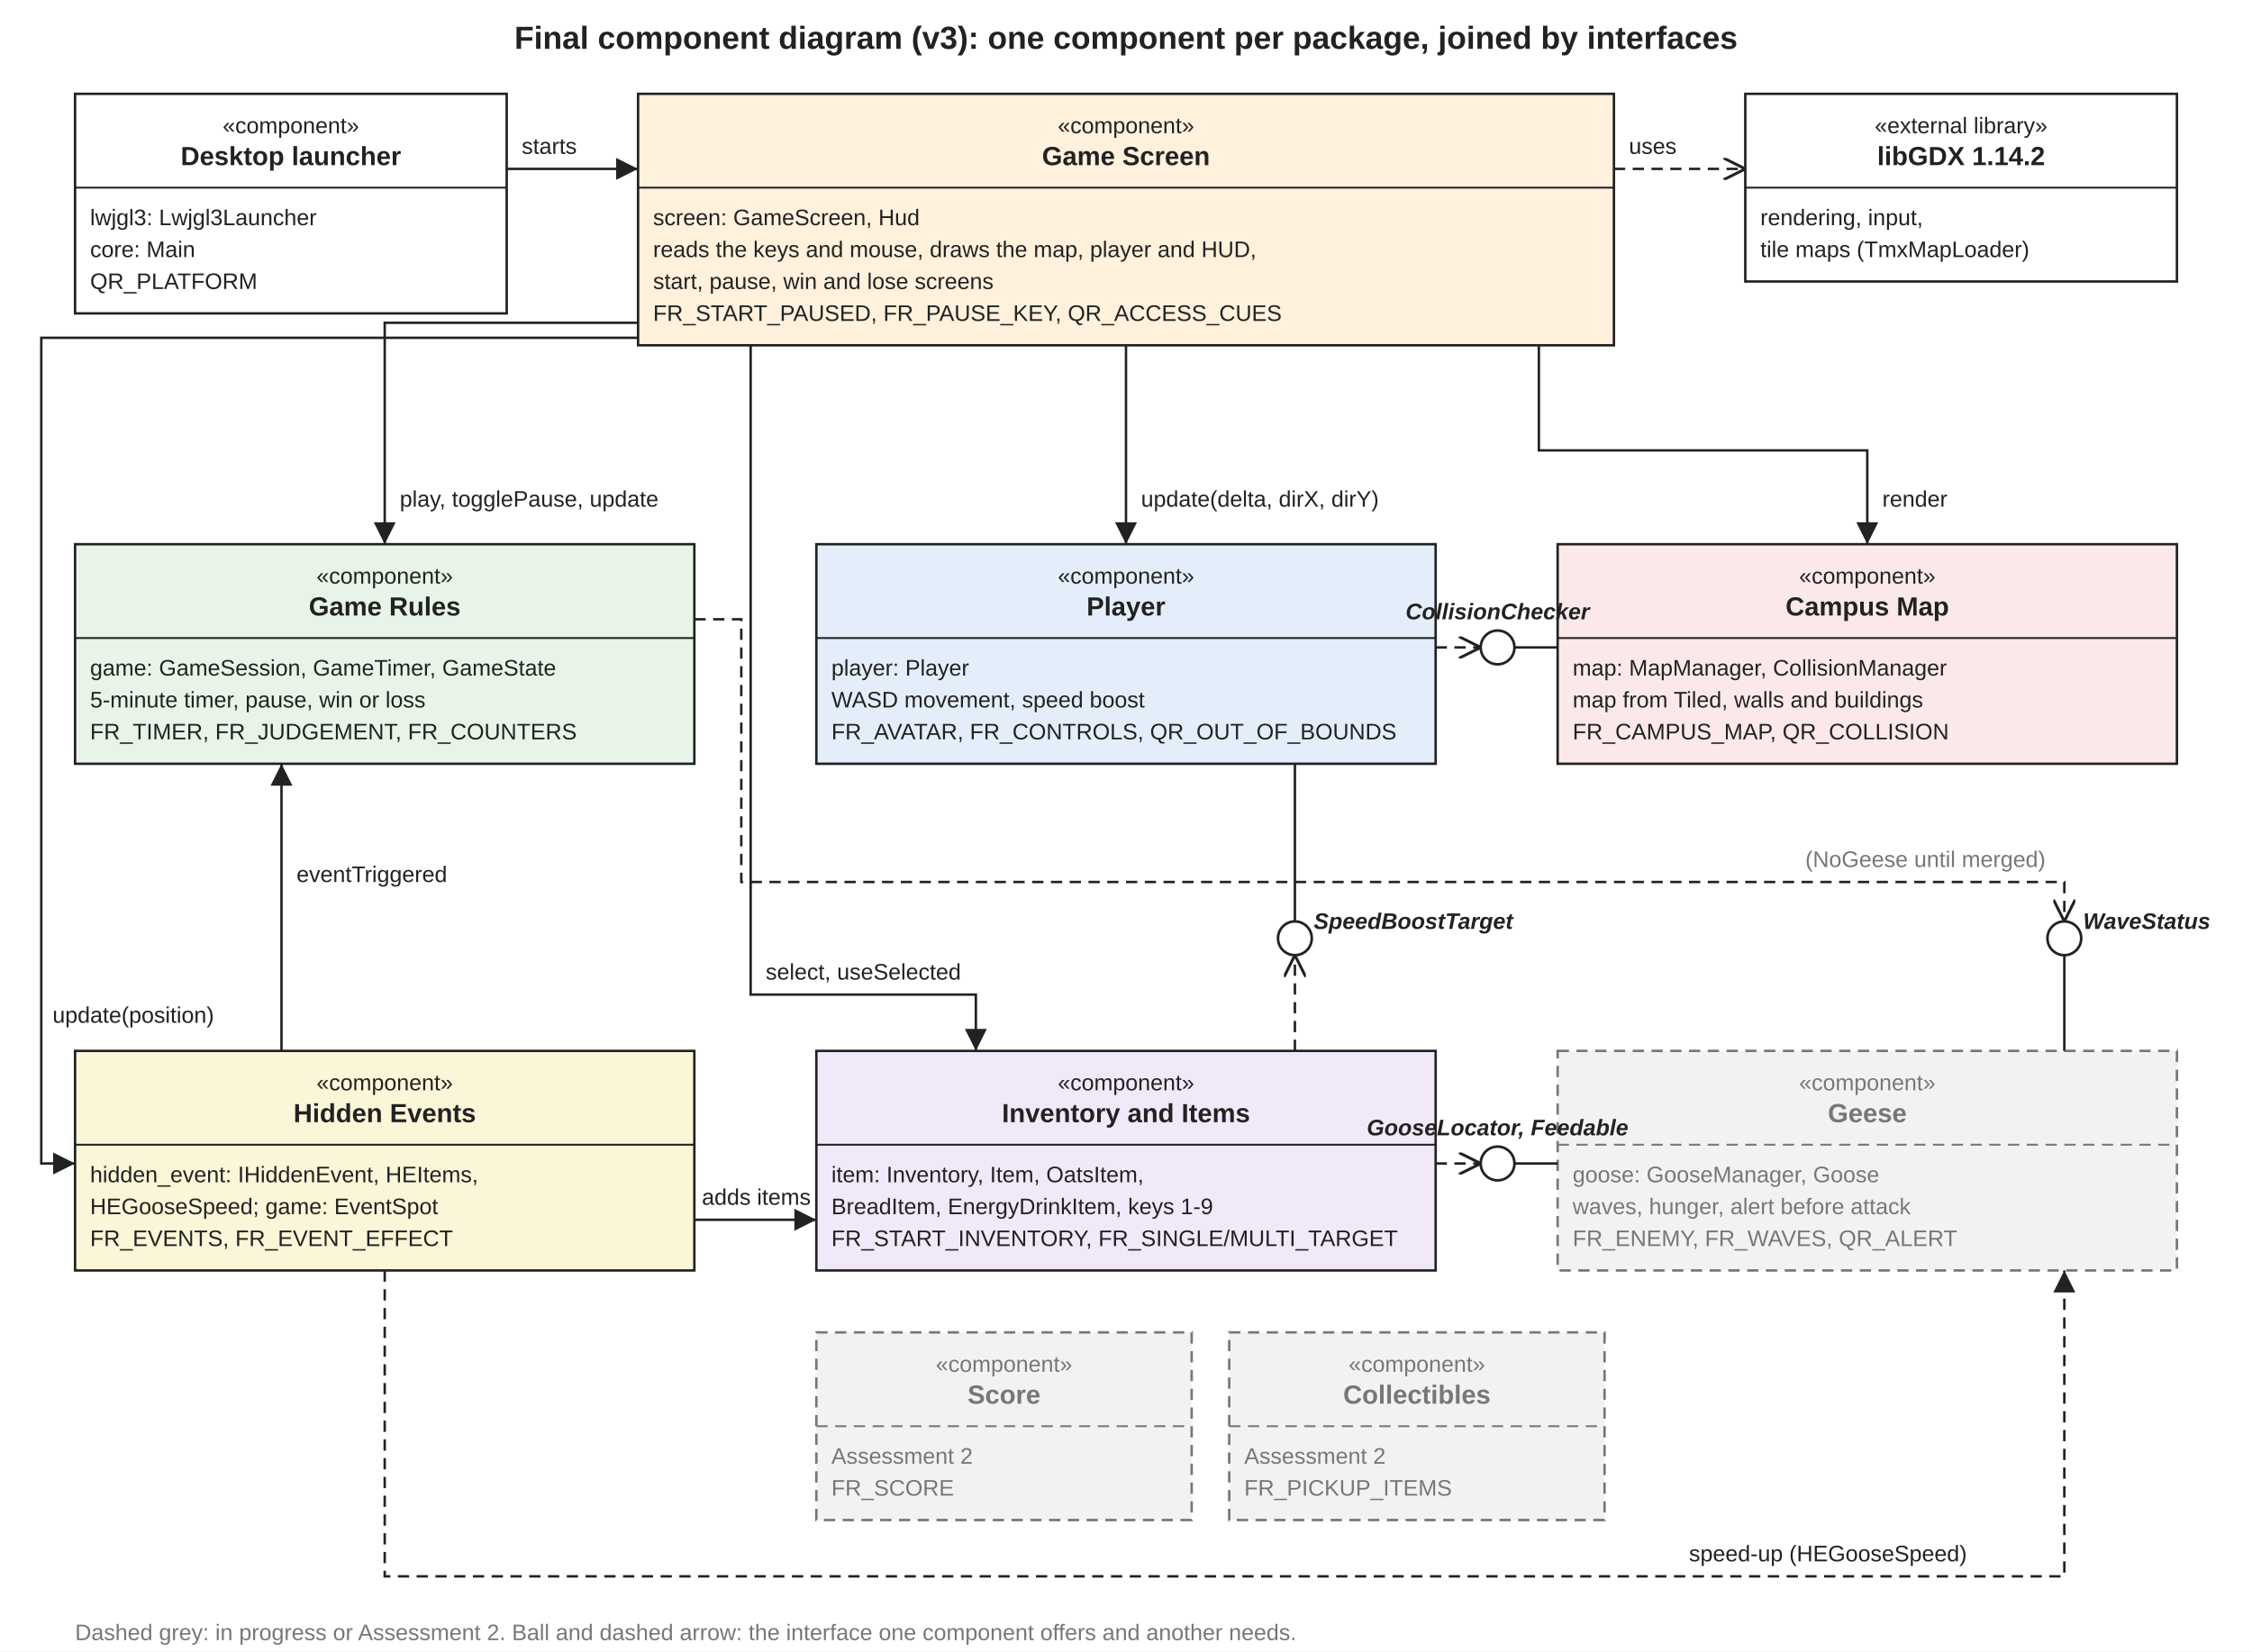
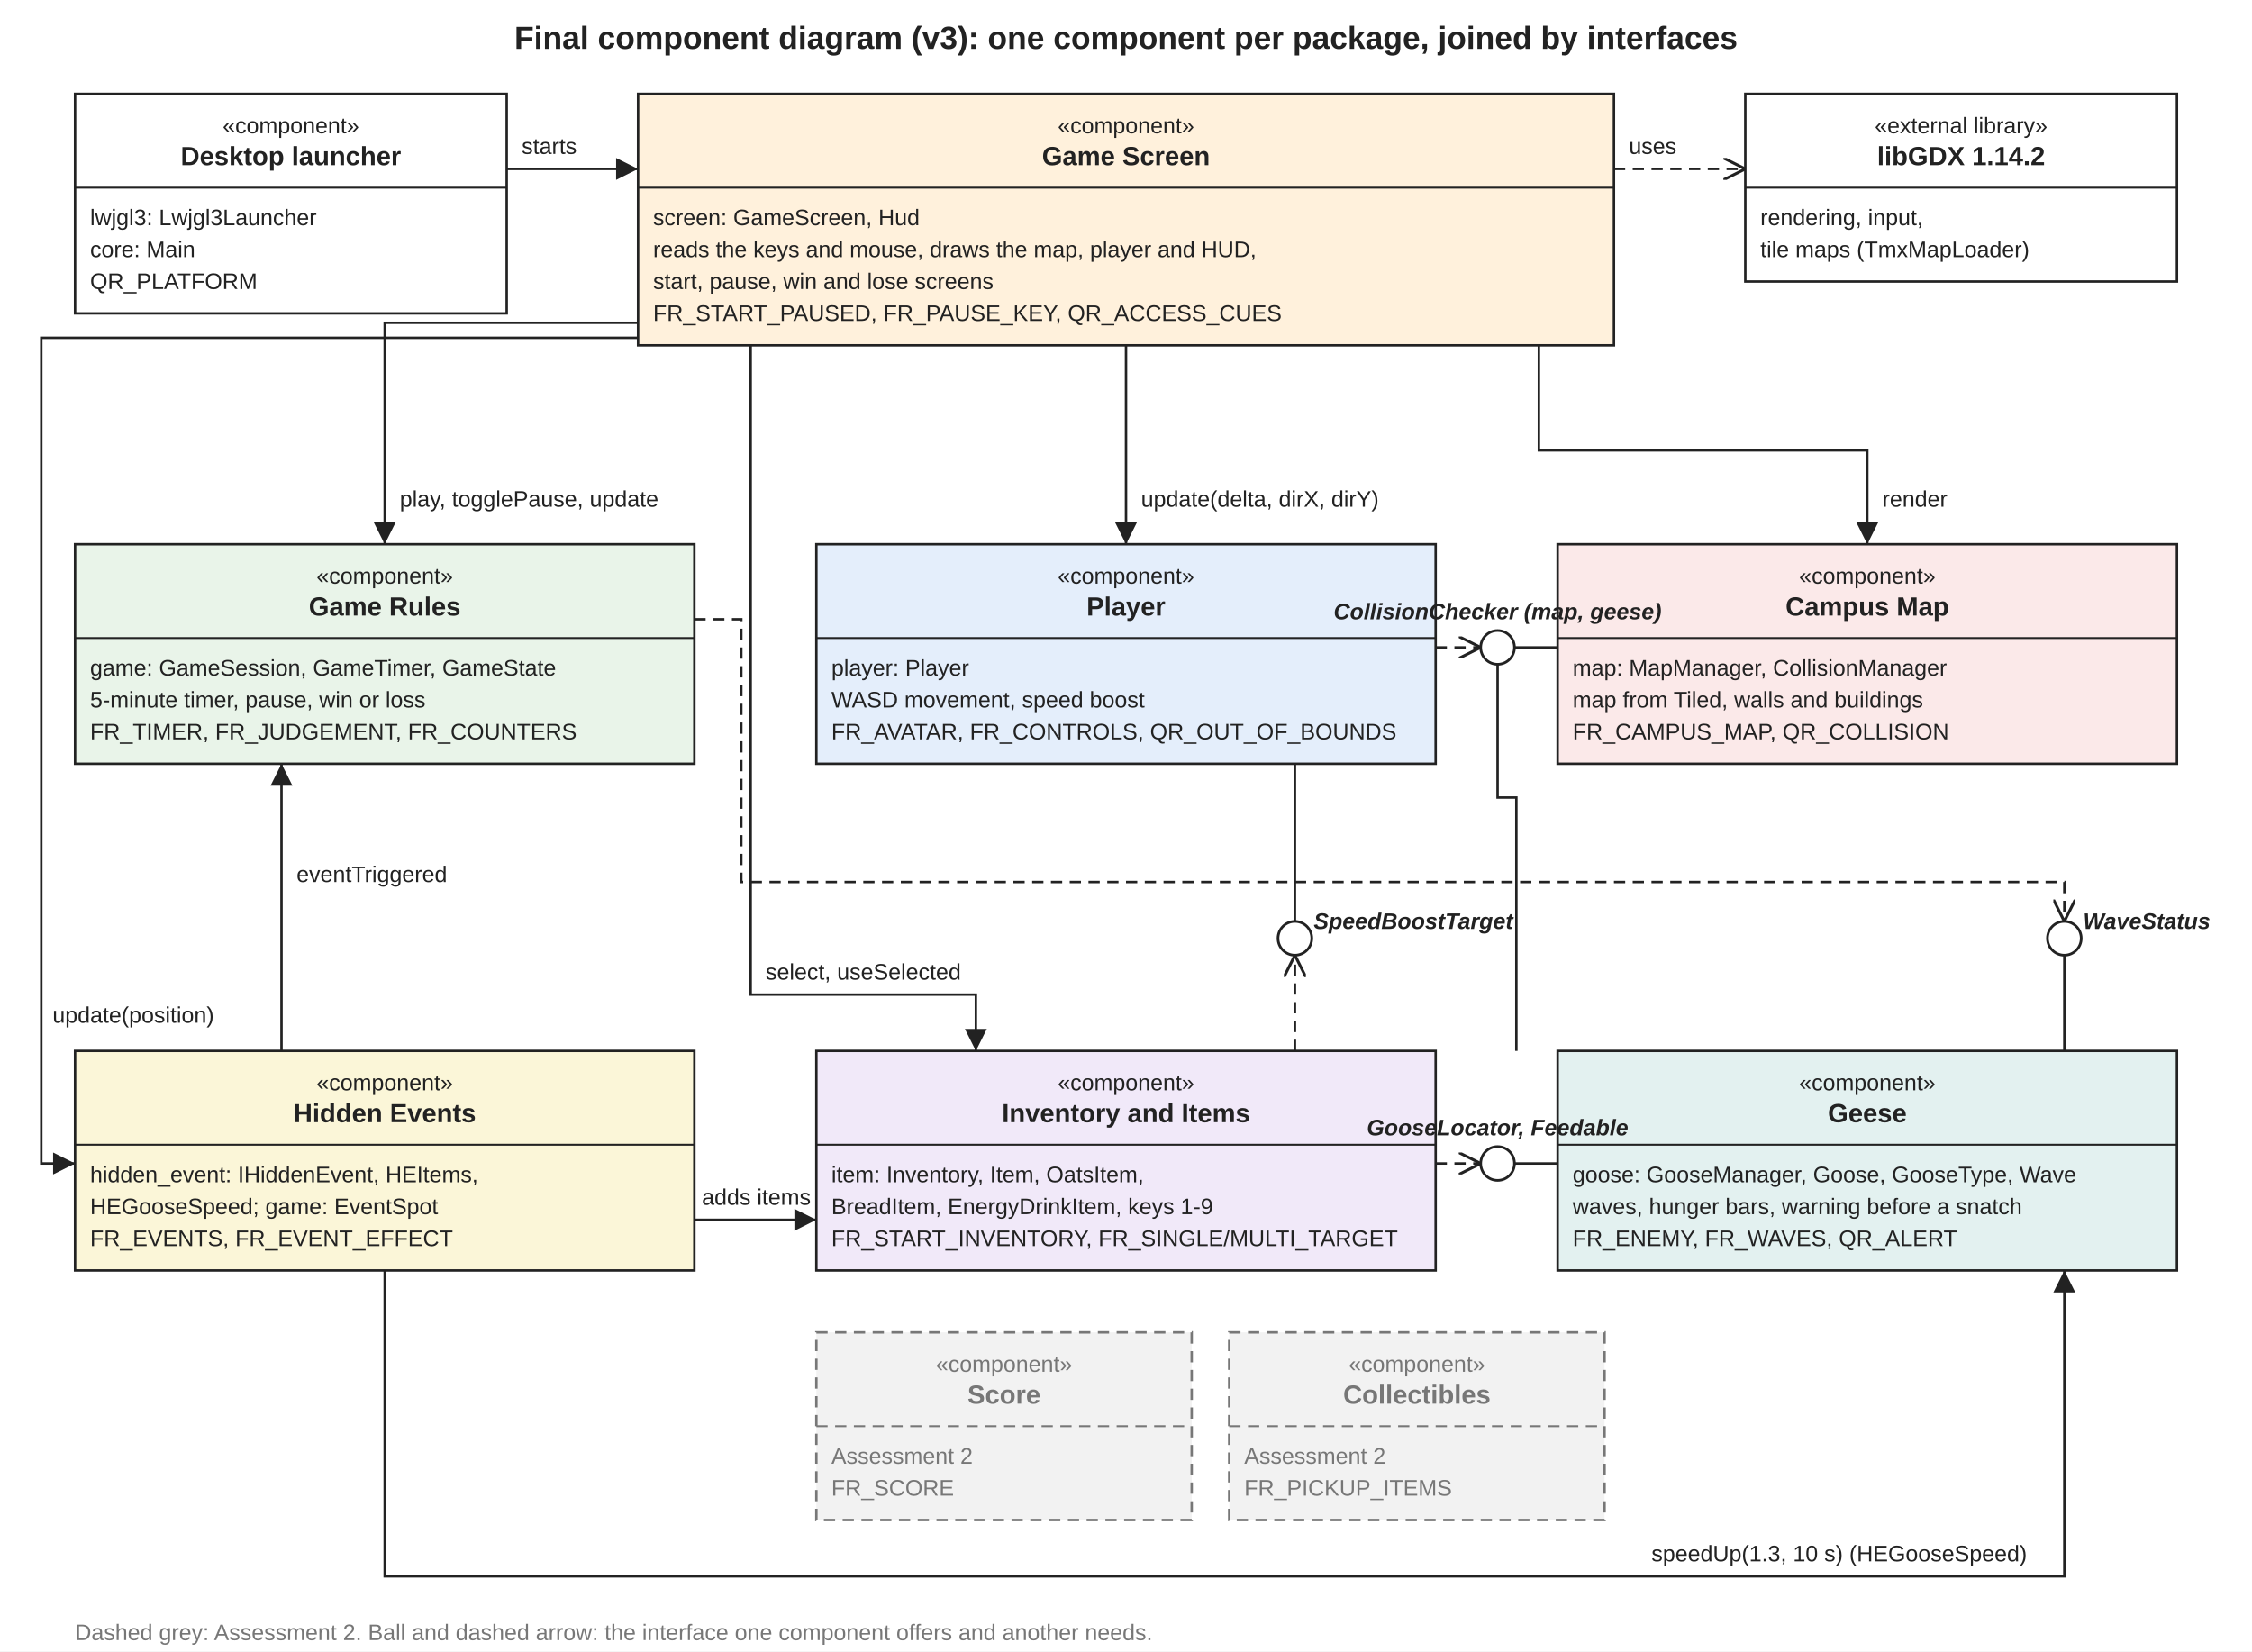
<svg xmlns="http://www.w3.org/2000/svg" width="1200" height="880" viewBox="0 0 1200 880">
  <defs>
    <marker id="arrow" viewBox="0 0 10 10" refX="10" refY="5" markerWidth="9" markerHeight="9" orient="auto-start-reverse">
      <path d="M0,0 L10,5 L0,10 z" fill="#222" />
    </marker>
    <marker id="open" viewBox="0 0 10 10" refX="10" refY="5" markerWidth="9" markerHeight="9" orient="auto-start-reverse">
      <path d="M0,0 L10,5 L0,10" fill="none" stroke="#222" stroke-width="1.3" />
    </marker>
    <marker id="tri" viewBox="0 0 12 12" refX="12" refY="6" markerWidth="13" markerHeight="13" orient="auto-start-reverse">
      <path d="M0,0 L12,6 L0,12 z" fill="#fff" stroke="#222" stroke-width="1.2" />
    </marker>
    <marker id="diamond" viewBox="0 0 16 10" refX="0" refY="5" markerWidth="16" markerHeight="10" orient="auto-start-reverse">
      <path d="M0,5 L8,0 L16,5 L8,10 z" fill="#fff" stroke="#222" stroke-width="1.2" />
    </marker>
  </defs>
  <rect width="1200" height="880" fill="#fff" />
  <text x="600.0" y="26" font-family="Arial, Helvetica, sans-serif" font-size="17" font-weight="bold" font-style="normal" text-anchor="middle" fill="#222">Final component diagram (v3): one component per package, joined by interfaces</text>
  <rect x="40" y="50" width="230" height="117" fill="#ffffff" stroke="#222" stroke-width="1.3" />
  <text x="155.0" y="71" font-family="Arial, Helvetica, sans-serif" font-size="12" font-weight="normal" font-style="normal" text-anchor="middle" fill="#222">«component»</text>
  <text x="155.0" y="88" font-family="Arial, Helvetica, sans-serif" font-size="14" font-weight="bold" font-style="normal" text-anchor="middle" fill="#222">Desktop launcher</text>
  <line x1="40" y1="100" x2="270" y2="100" stroke="#222" />
  <text x="48" y="120" font-family="Arial, Helvetica, sans-serif" font-size="12" font-weight="normal" font-style="normal" text-anchor="start" fill="#222">lwjgl3: Lwjgl3Launcher</text>
  <text x="48" y="137" font-family="Arial, Helvetica, sans-serif" font-size="12" font-weight="normal" font-style="normal" text-anchor="start" fill="#222">core: Main</text>
  <text x="48" y="154" font-family="Arial, Helvetica, sans-serif" font-size="12" font-weight="normal" font-style="normal" text-anchor="start" fill="#222">QR_PLATFORM</text>
  <rect x="930" y="50" width="230" height="100" fill="#ffffff" stroke="#222" stroke-width="1.3" />
  <text x="1045.0" y="71" font-family="Arial, Helvetica, sans-serif" font-size="12" font-weight="normal" font-style="normal" text-anchor="middle" fill="#222">«external library»</text>
  <text x="1045.0" y="88" font-family="Arial, Helvetica, sans-serif" font-size="14" font-weight="bold" font-style="normal" text-anchor="middle" fill="#222">libGDX 1.14.2</text>
  <line x1="930" y1="100" x2="1160" y2="100" stroke="#222" />
  <text x="938" y="120" font-family="Arial, Helvetica, sans-serif" font-size="12" font-weight="normal" font-style="normal" text-anchor="start" fill="#222">rendering, input,</text>
  <text x="938" y="137" font-family="Arial, Helvetica, sans-serif" font-size="12" font-weight="normal" font-style="normal" text-anchor="start" fill="#222">tile maps (TmxMapLoader)</text>
  <rect x="340" y="50" width="520" height="134" fill="#fff1dc" stroke="#222" stroke-width="1.3" />
  <text x="600.0" y="71" font-family="Arial, Helvetica, sans-serif" font-size="12" font-weight="normal" font-style="normal" text-anchor="middle" fill="#222">«component»</text>
  <text x="600.0" y="88" font-family="Arial, Helvetica, sans-serif" font-size="14" font-weight="bold" font-style="normal" text-anchor="middle" fill="#222">Game Screen</text>
  <line x1="340" y1="100" x2="860" y2="100" stroke="#222" />
  <text x="348" y="120" font-family="Arial, Helvetica, sans-serif" font-size="12" font-weight="normal" font-style="normal" text-anchor="start" fill="#222">screen: GameScreen, Hud</text>
  <text x="348" y="137" font-family="Arial, Helvetica, sans-serif" font-size="12" font-weight="normal" font-style="normal" text-anchor="start" fill="#222">reads the keys and mouse, draws the map, player and HUD,</text>
  <text x="348" y="154" font-family="Arial, Helvetica, sans-serif" font-size="12" font-weight="normal" font-style="normal" text-anchor="start" fill="#222">start, pause, win and lose screens</text>
  <text x="348" y="171" font-family="Arial, Helvetica, sans-serif" font-size="12" font-weight="normal" font-style="normal" text-anchor="start" fill="#222">FR_START_PAUSED, FR_PAUSE_KEY, QR_ACCESS_CUES</text>
  <rect x="40" y="290" width="330" height="117" fill="#e9f4e9" stroke="#222" stroke-width="1.3" />
  <text x="205.0" y="311" font-family="Arial, Helvetica, sans-serif" font-size="12" font-weight="normal" font-style="normal" text-anchor="middle" fill="#222">«component»</text>
  <text x="205.0" y="328" font-family="Arial, Helvetica, sans-serif" font-size="14" font-weight="bold" font-style="normal" text-anchor="middle" fill="#222">Game Rules</text>
  <line x1="40" y1="340" x2="370" y2="340" stroke="#222" />
  <text x="48" y="360" font-family="Arial, Helvetica, sans-serif" font-size="12" font-weight="normal" font-style="normal" text-anchor="start" fill="#222">game: GameSession, GameTimer, GameState</text>
  <text x="48" y="377" font-family="Arial, Helvetica, sans-serif" font-size="12" font-weight="normal" font-style="normal" text-anchor="start" fill="#222">5-minute timer, pause, win or loss</text>
  <text x="48" y="394" font-family="Arial, Helvetica, sans-serif" font-size="12" font-weight="normal" font-style="normal" text-anchor="start" fill="#222">FR_TIMER, FR_JUDGEMENT, FR_COUNTERS</text>
  <rect x="435" y="290" width="330" height="117" fill="#e4eefb" stroke="#222" stroke-width="1.3" />
  <text x="600.0" y="311" font-family="Arial, Helvetica, sans-serif" font-size="12" font-weight="normal" font-style="normal" text-anchor="middle" fill="#222">«component»</text>
  <text x="600.0" y="328" font-family="Arial, Helvetica, sans-serif" font-size="14" font-weight="bold" font-style="normal" text-anchor="middle" fill="#222">Player</text>
  <line x1="435" y1="340" x2="765" y2="340" stroke="#222" />
  <text x="443" y="360" font-family="Arial, Helvetica, sans-serif" font-size="12" font-weight="normal" font-style="normal" text-anchor="start" fill="#222">player: Player</text>
  <text x="443" y="377" font-family="Arial, Helvetica, sans-serif" font-size="12" font-weight="normal" font-style="normal" text-anchor="start" fill="#222">WASD movement, speed boost</text>
  <text x="443" y="394" font-family="Arial, Helvetica, sans-serif" font-size="12" font-weight="normal" font-style="normal" text-anchor="start" fill="#222">FR_AVATAR, FR_CONTROLS, QR_OUT_OF_BOUNDS</text>
  <rect x="830" y="290" width="330" height="117" fill="#fbe9e9" stroke="#222" stroke-width="1.3" />
  <text x="995.0" y="311" font-family="Arial, Helvetica, sans-serif" font-size="12" font-weight="normal" font-style="normal" text-anchor="middle" fill="#222">«component»</text>
  <text x="995.0" y="328" font-family="Arial, Helvetica, sans-serif" font-size="14" font-weight="bold" font-style="normal" text-anchor="middle" fill="#222">Campus Map</text>
  <line x1="830" y1="340" x2="1160" y2="340" stroke="#222" />
  <text x="838" y="360" font-family="Arial, Helvetica, sans-serif" font-size="12" font-weight="normal" font-style="normal" text-anchor="start" fill="#222">map: MapManager, CollisionManager</text>
  <text x="838" y="377" font-family="Arial, Helvetica, sans-serif" font-size="12" font-weight="normal" font-style="normal" text-anchor="start" fill="#222">map from Tiled, walls and buildings</text>
  <text x="838" y="394" font-family="Arial, Helvetica, sans-serif" font-size="12" font-weight="normal" font-style="normal" text-anchor="start" fill="#222">FR_CAMPUS_MAP, QR_COLLISION</text>
  <rect x="40" y="560" width="330" height="117" fill="#fbf6d8" stroke="#222" stroke-width="1.3" />
  <text x="205.0" y="581" font-family="Arial, Helvetica, sans-serif" font-size="12" font-weight="normal" font-style="normal" text-anchor="middle" fill="#222">«component»</text>
  <text x="205.0" y="598" font-family="Arial, Helvetica, sans-serif" font-size="14" font-weight="bold" font-style="normal" text-anchor="middle" fill="#222">Hidden Events</text>
  <line x1="40" y1="610" x2="370" y2="610" stroke="#222" />
  <text x="48" y="630" font-family="Arial, Helvetica, sans-serif" font-size="12" font-weight="normal" font-style="normal" text-anchor="start" fill="#222">hidden_event: IHiddenEvent, HEItems,</text>
  <text x="48" y="647" font-family="Arial, Helvetica, sans-serif" font-size="12" font-weight="normal" font-style="normal" text-anchor="start" fill="#222">HEGooseSpeed; game: EventSpot</text>
  <text x="48" y="664" font-family="Arial, Helvetica, sans-serif" font-size="12" font-weight="normal" font-style="normal" text-anchor="start" fill="#222">FR_EVENTS, FR_EVENT_EFFECT</text>
  <rect x="435" y="560" width="330" height="117" fill="#f1e9f9" stroke="#222" stroke-width="1.3" />
  <text x="600.0" y="581" font-family="Arial, Helvetica, sans-serif" font-size="12" font-weight="normal" font-style="normal" text-anchor="middle" fill="#222">«component»</text>
  <text x="600.0" y="598" font-family="Arial, Helvetica, sans-serif" font-size="14" font-weight="bold" font-style="normal" text-anchor="middle" fill="#222">Inventory and Items</text>
  <line x1="435" y1="610" x2="765" y2="610" stroke="#222" />
  <text x="443" y="630" font-family="Arial, Helvetica, sans-serif" font-size="12" font-weight="normal" font-style="normal" text-anchor="start" fill="#222">item: Inventory, Item, OatsItem,</text>
  <text x="443" y="647" font-family="Arial, Helvetica, sans-serif" font-size="12" font-weight="normal" font-style="normal" text-anchor="start" fill="#222">BreadItem, EnergyDrinkItem, keys 1-9</text>
  <text x="443" y="664" font-family="Arial, Helvetica, sans-serif" font-size="12" font-weight="normal" font-style="normal" text-anchor="start" fill="#222">FR_START_INVENTORY, FR_SINGLE/MULTI_TARGET</text>
-   <rect x="830" y="560" width="330" height="117" fill="#f2f2f2" stroke="#777" stroke-width="1.3" stroke-dasharray="6 4" />
-   <text x="995.0" y="581" font-family="Arial, Helvetica, sans-serif" font-size="12" font-weight="normal" font-style="normal" text-anchor="middle" fill="#777">«component»</text>
-   <text x="995.0" y="598" font-family="Arial, Helvetica, sans-serif" font-size="14" font-weight="bold" font-style="normal" text-anchor="middle" fill="#777">Geese</text>
-   <line x1="830" y1="610" x2="1160" y2="610" stroke="#777" stroke-dasharray="6 4" />
-   <text x="838" y="630" font-family="Arial, Helvetica, sans-serif" font-size="12" font-weight="normal" font-style="normal" text-anchor="start" fill="#777">goose: GooseManager, Goose</text>
-   <text x="838" y="647" font-family="Arial, Helvetica, sans-serif" font-size="12" font-weight="normal" font-style="normal" text-anchor="start" fill="#777">waves, hunger, alert before attack</text>
-   <text x="838" y="664" font-family="Arial, Helvetica, sans-serif" font-size="12" font-weight="normal" font-style="normal" text-anchor="start" fill="#777">FR_ENEMY, FR_WAVES, QR_ALERT</text>
+   <rect x="830" y="560" width="330" height="117" fill="#e3f1f0" stroke="#222" stroke-width="1.3" />
+   <text x="995.0" y="581" font-family="Arial, Helvetica, sans-serif" font-size="12" font-weight="normal" font-style="normal" text-anchor="middle" fill="#222">«component»</text>
+   <text x="995.0" y="598" font-family="Arial, Helvetica, sans-serif" font-size="14" font-weight="bold" font-style="normal" text-anchor="middle" fill="#222">Geese</text>
+   <line x1="830" y1="610" x2="1160" y2="610" stroke="#222" />
+   <text x="838" y="630" font-family="Arial, Helvetica, sans-serif" font-size="12" font-weight="normal" font-style="normal" text-anchor="start" fill="#222">goose: GooseManager, Goose, GooseType, Wave</text>
+   <text x="838" y="647" font-family="Arial, Helvetica, sans-serif" font-size="12" font-weight="normal" font-style="normal" text-anchor="start" fill="#222">waves, hunger bars, warning before a snatch</text>
+   <text x="838" y="664" font-family="Arial, Helvetica, sans-serif" font-size="12" font-weight="normal" font-style="normal" text-anchor="start" fill="#222">FR_ENEMY, FR_WAVES, QR_ALERT</text>
  <rect x="435" y="710" width="200" height="100" fill="#f2f2f2" stroke="#777" stroke-width="1.3" stroke-dasharray="6 4" />
  <text x="535.0" y="731" font-family="Arial, Helvetica, sans-serif" font-size="12" font-weight="normal" font-style="normal" text-anchor="middle" fill="#777">«component»</text>
  <text x="535.0" y="748" font-family="Arial, Helvetica, sans-serif" font-size="14" font-weight="bold" font-style="normal" text-anchor="middle" fill="#777">Score</text>
  <line x1="435" y1="760" x2="635" y2="760" stroke="#777" stroke-dasharray="6 4" />
  <text x="443" y="780" font-family="Arial, Helvetica, sans-serif" font-size="12" font-weight="normal" font-style="normal" text-anchor="start" fill="#777">Assessment 2</text>
  <text x="443" y="797" font-family="Arial, Helvetica, sans-serif" font-size="12" font-weight="normal" font-style="normal" text-anchor="start" fill="#777">FR_SCORE</text>
  <rect x="655" y="710" width="200" height="100" fill="#f2f2f2" stroke="#777" stroke-width="1.3" stroke-dasharray="6 4" />
  <text x="755.0" y="731" font-family="Arial, Helvetica, sans-serif" font-size="12" font-weight="normal" font-style="normal" text-anchor="middle" fill="#777">«component»</text>
  <text x="755.0" y="748" font-family="Arial, Helvetica, sans-serif" font-size="14" font-weight="bold" font-style="normal" text-anchor="middle" fill="#777">Collectibles</text>
  <line x1="655" y1="760" x2="855" y2="760" stroke="#777" stroke-dasharray="6 4" />
  <text x="663" y="780" font-family="Arial, Helvetica, sans-serif" font-size="12" font-weight="normal" font-style="normal" text-anchor="start" fill="#777">Assessment 2</text>
  <text x="663" y="797" font-family="Arial, Helvetica, sans-serif" font-size="12" font-weight="normal" font-style="normal" text-anchor="start" fill="#777">FR_PICKUP_ITEMS</text>
  <path d="M270,90 L340,90" fill="none" stroke="#222" stroke-width="1.3" marker-end="url(#arrow)" />
  <text x="278" y="82" font-family="Arial, Helvetica, sans-serif" font-size="12" font-weight="normal" font-style="normal" text-anchor="start" fill="#222">starts</text>
  <path d="M860,90 L930,90" fill="none" stroke="#222" stroke-width="1.3" stroke-dasharray="6 4" marker-end="url(#open)" />
  <text x="868" y="82" font-family="Arial, Helvetica, sans-serif" font-size="12" font-weight="normal" font-style="normal" text-anchor="start" fill="#222">uses</text>
  <path d="M340,172 L205,172 L205,290" fill="none" stroke="#222" stroke-width="1.3" marker-end="url(#arrow)" />
  <text x="213" y="270" font-family="Arial, Helvetica, sans-serif" font-size="12" font-weight="normal" font-style="normal" text-anchor="start" fill="#222">play, togglePause, update</text>
  <path d="M600,184 L600,290" fill="none" stroke="#222" stroke-width="1.3" marker-end="url(#arrow)" />
  <text x="608" y="270" font-family="Arial, Helvetica, sans-serif" font-size="12" font-weight="normal" font-style="normal" text-anchor="start" fill="#222">update(delta, dirX, dirY)</text>
  <path d="M820,184 L820,240 L995,240 L995,290" fill="none" stroke="#222" stroke-width="1.3" marker-end="url(#arrow)" />
  <text x="1003" y="270" font-family="Arial, Helvetica, sans-serif" font-size="12" font-weight="normal" font-style="normal" text-anchor="start" fill="#222">render</text>
  <path d="M340,180 L22,180 L22,620 L40,620" fill="none" stroke="#222" stroke-width="1.3" marker-end="url(#arrow)" />
  <text x="28" y="545" font-family="Arial, Helvetica, sans-serif" font-size="12" font-weight="normal" font-style="normal" text-anchor="start" fill="#222">update(position)</text>
  <path d="M400,184 L400,530 L520,530 L520,560" fill="none" stroke="#222" stroke-width="1.3" marker-end="url(#arrow)" />
  <text x="408" y="522" font-family="Arial, Helvetica, sans-serif" font-size="12" font-weight="normal" font-style="normal" text-anchor="start" fill="#222">select, useSelected</text>
  <path d="M830,345 L798,345" fill="none" stroke="#222" stroke-width="1.3" />
  <path d="M765,345 L789,345" fill="none" stroke="#222" stroke-width="1.3" stroke-dasharray="6 4" marker-end="url(#open)" />
  <circle cx="798" cy="345" r="9" fill="#fff" stroke="#222" stroke-width="1.4" />
-   <text x="798" y="330" font-family="Arial, Helvetica, sans-serif" font-size="12" font-weight="bold" font-style="italic" text-anchor="middle" fill="#222">CollisionChecker</text>
+   <text x="798" y="330" font-family="Arial, Helvetica, sans-serif" font-size="12" font-weight="bold" font-style="italic" text-anchor="middle" fill="#222">CollisionChecker (map, geese)</text>
  <path d="M690,407 L690,500" fill="none" stroke="#222" stroke-width="1.3" />
  <path d="M690,560 L690,509" fill="none" stroke="#222" stroke-width="1.3" stroke-dasharray="6 4" marker-end="url(#open)" />
  <circle cx="690" cy="500" r="9" fill="#fff" stroke="#222" stroke-width="1.4" />
  <text x="700" y="495" font-family="Arial, Helvetica, sans-serif" font-size="12" font-weight="bold" font-style="italic" text-anchor="start" fill="#222">SpeedBoostTarget</text>
  <path d="M830,620 L798,620" fill="none" stroke="#222" stroke-width="1.3" />
  <path d="M765,620 L789,620" fill="none" stroke="#222" stroke-width="1.3" stroke-dasharray="6 4" marker-end="url(#open)" />
  <circle cx="798" cy="620" r="9" fill="#fff" stroke="#222" stroke-width="1.4" />
  <text x="798" y="605" font-family="Arial, Helvetica, sans-serif" font-size="12" font-weight="bold" font-style="italic" text-anchor="middle" fill="#222">GooseLocator, Feedable</text>
  <path d="M1100,560 L1100,500" fill="none" stroke="#222" stroke-width="1.3" />
  <path d="M370,330 L395,330 L395,470 L1100,470 L1100,491" fill="none" stroke="#222" stroke-width="1.3" stroke-dasharray="6 4" marker-end="url(#open)" />
  <circle cx="1100" cy="500" r="9" fill="#fff" stroke="#222" stroke-width="1.4" />
  <text x="1110" y="495" font-family="Arial, Helvetica, sans-serif" font-size="12" font-weight="bold" font-style="italic" text-anchor="start" fill="#222">WaveStatus</text>
-   <text x="1090" y="462" font-family="Arial, Helvetica, sans-serif" font-size="12" font-weight="normal" font-style="normal" text-anchor="end" fill="#777">(NoGeese until merged)</text>
+   <path d="M808,560 L808,425 L798,425 L798,354" fill="none" stroke="#222" stroke-width="1.3" />
  <path d="M370,650 L435,650" fill="none" stroke="#222" stroke-width="1.3" marker-end="url(#arrow)" />
  <text x="374" y="642" font-family="Arial, Helvetica, sans-serif" font-size="12" font-weight="normal" font-style="normal" text-anchor="start" fill="#222">adds items</text>
  <path d="M150,560 L150,407" fill="none" stroke="#222" stroke-width="1.3" marker-end="url(#arrow)" />
  <text x="158" y="470" font-family="Arial, Helvetica, sans-serif" font-size="12" font-weight="normal" font-style="normal" text-anchor="start" fill="#222">eventTriggered</text>
-   <path d="M205,677 L205,840 L1100,840 L1100,677" fill="none" stroke="#222" stroke-width="1.3" stroke-dasharray="6 4" marker-end="url(#arrow)" />
-   <text x="900" y="832" font-family="Arial, Helvetica, sans-serif" font-size="12" font-weight="normal" font-style="normal" text-anchor="start" fill="#222">speed-up (HEGooseSpeed)</text>
-   <text x="40" y="874" font-family="Arial, Helvetica, sans-serif" font-size="12" font-weight="normal" font-style="normal" text-anchor="start" fill="#777">Dashed grey: in progress or Assessment 2. Ball and dashed arrow: the interface one component offers and another needs.</text>
+   <path d="M205,677 L205,840 L1100,840 L1100,677" fill="none" stroke="#222" stroke-width="1.3" marker-end="url(#arrow)" />
+   <text x="880" y="832" font-family="Arial, Helvetica, sans-serif" font-size="12" font-weight="normal" font-style="normal" text-anchor="start" fill="#222">speedUp(1.3, 10 s)  (HEGooseSpeed)</text>
+   <text x="40" y="874" font-family="Arial, Helvetica, sans-serif" font-size="12" font-weight="normal" font-style="normal" text-anchor="start" fill="#777">Dashed grey: Assessment 2. Ball and dashed arrow: the interface one component offers and another needs.</text>
</svg>
